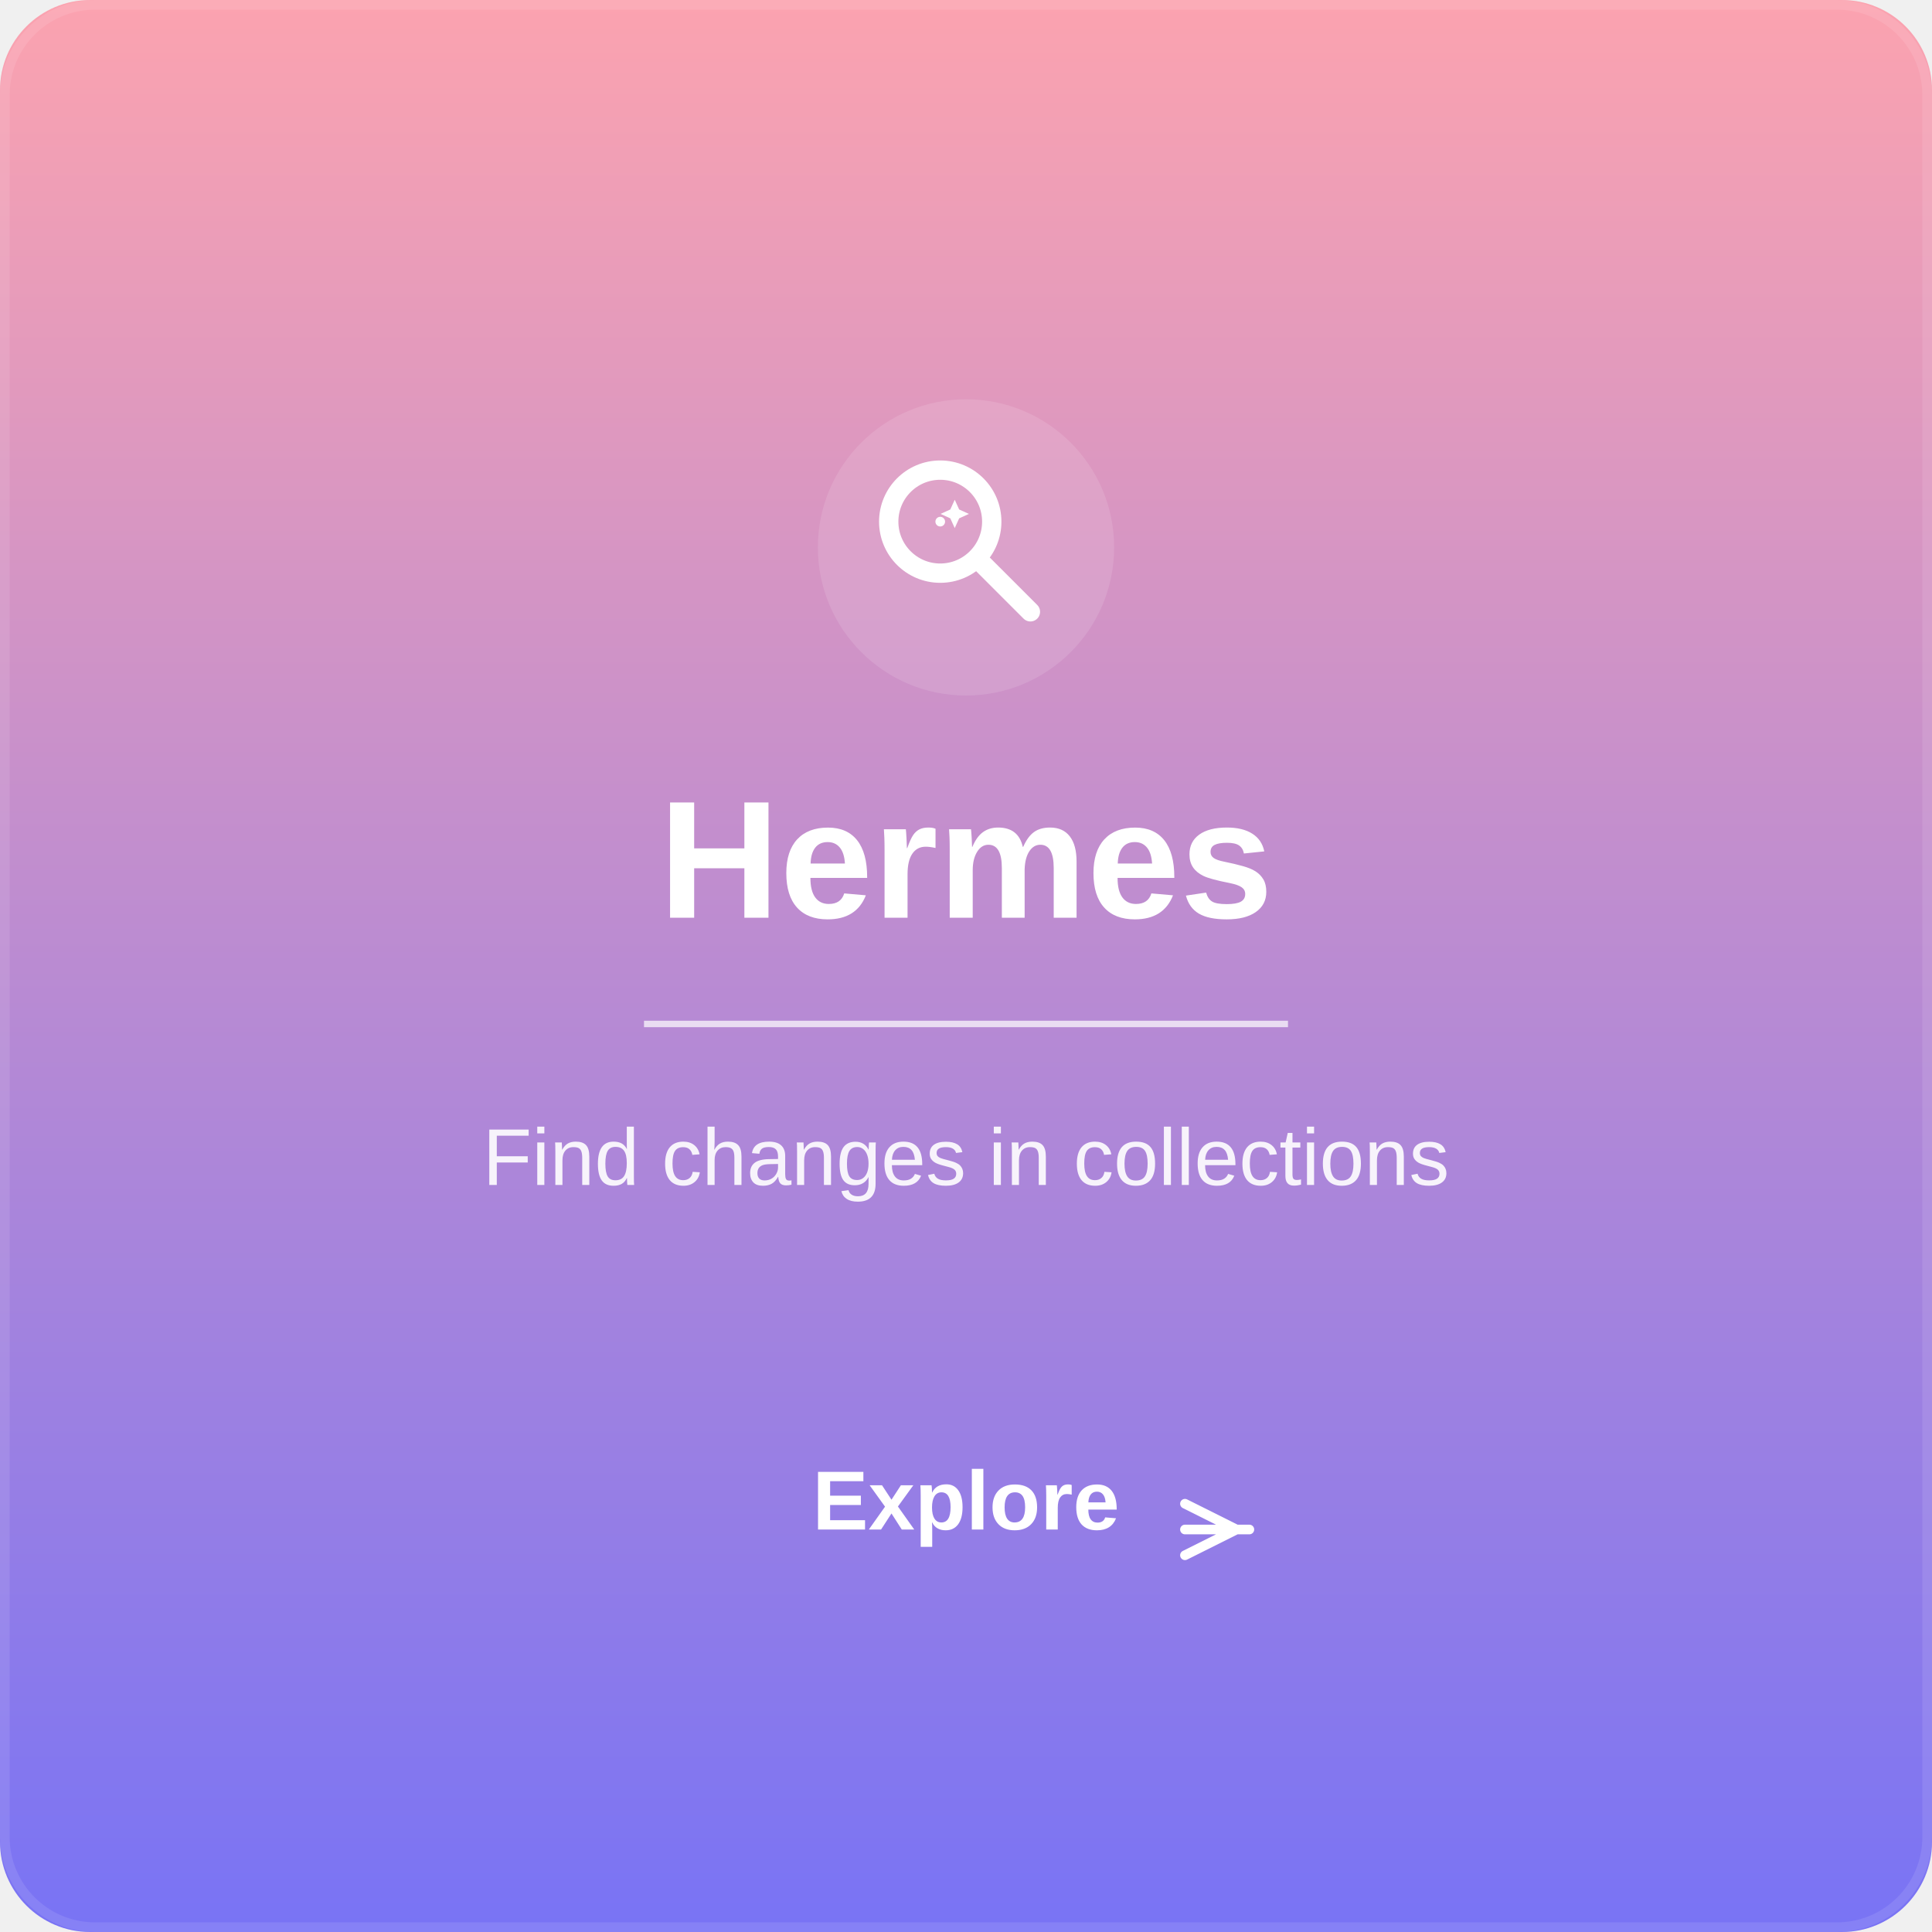
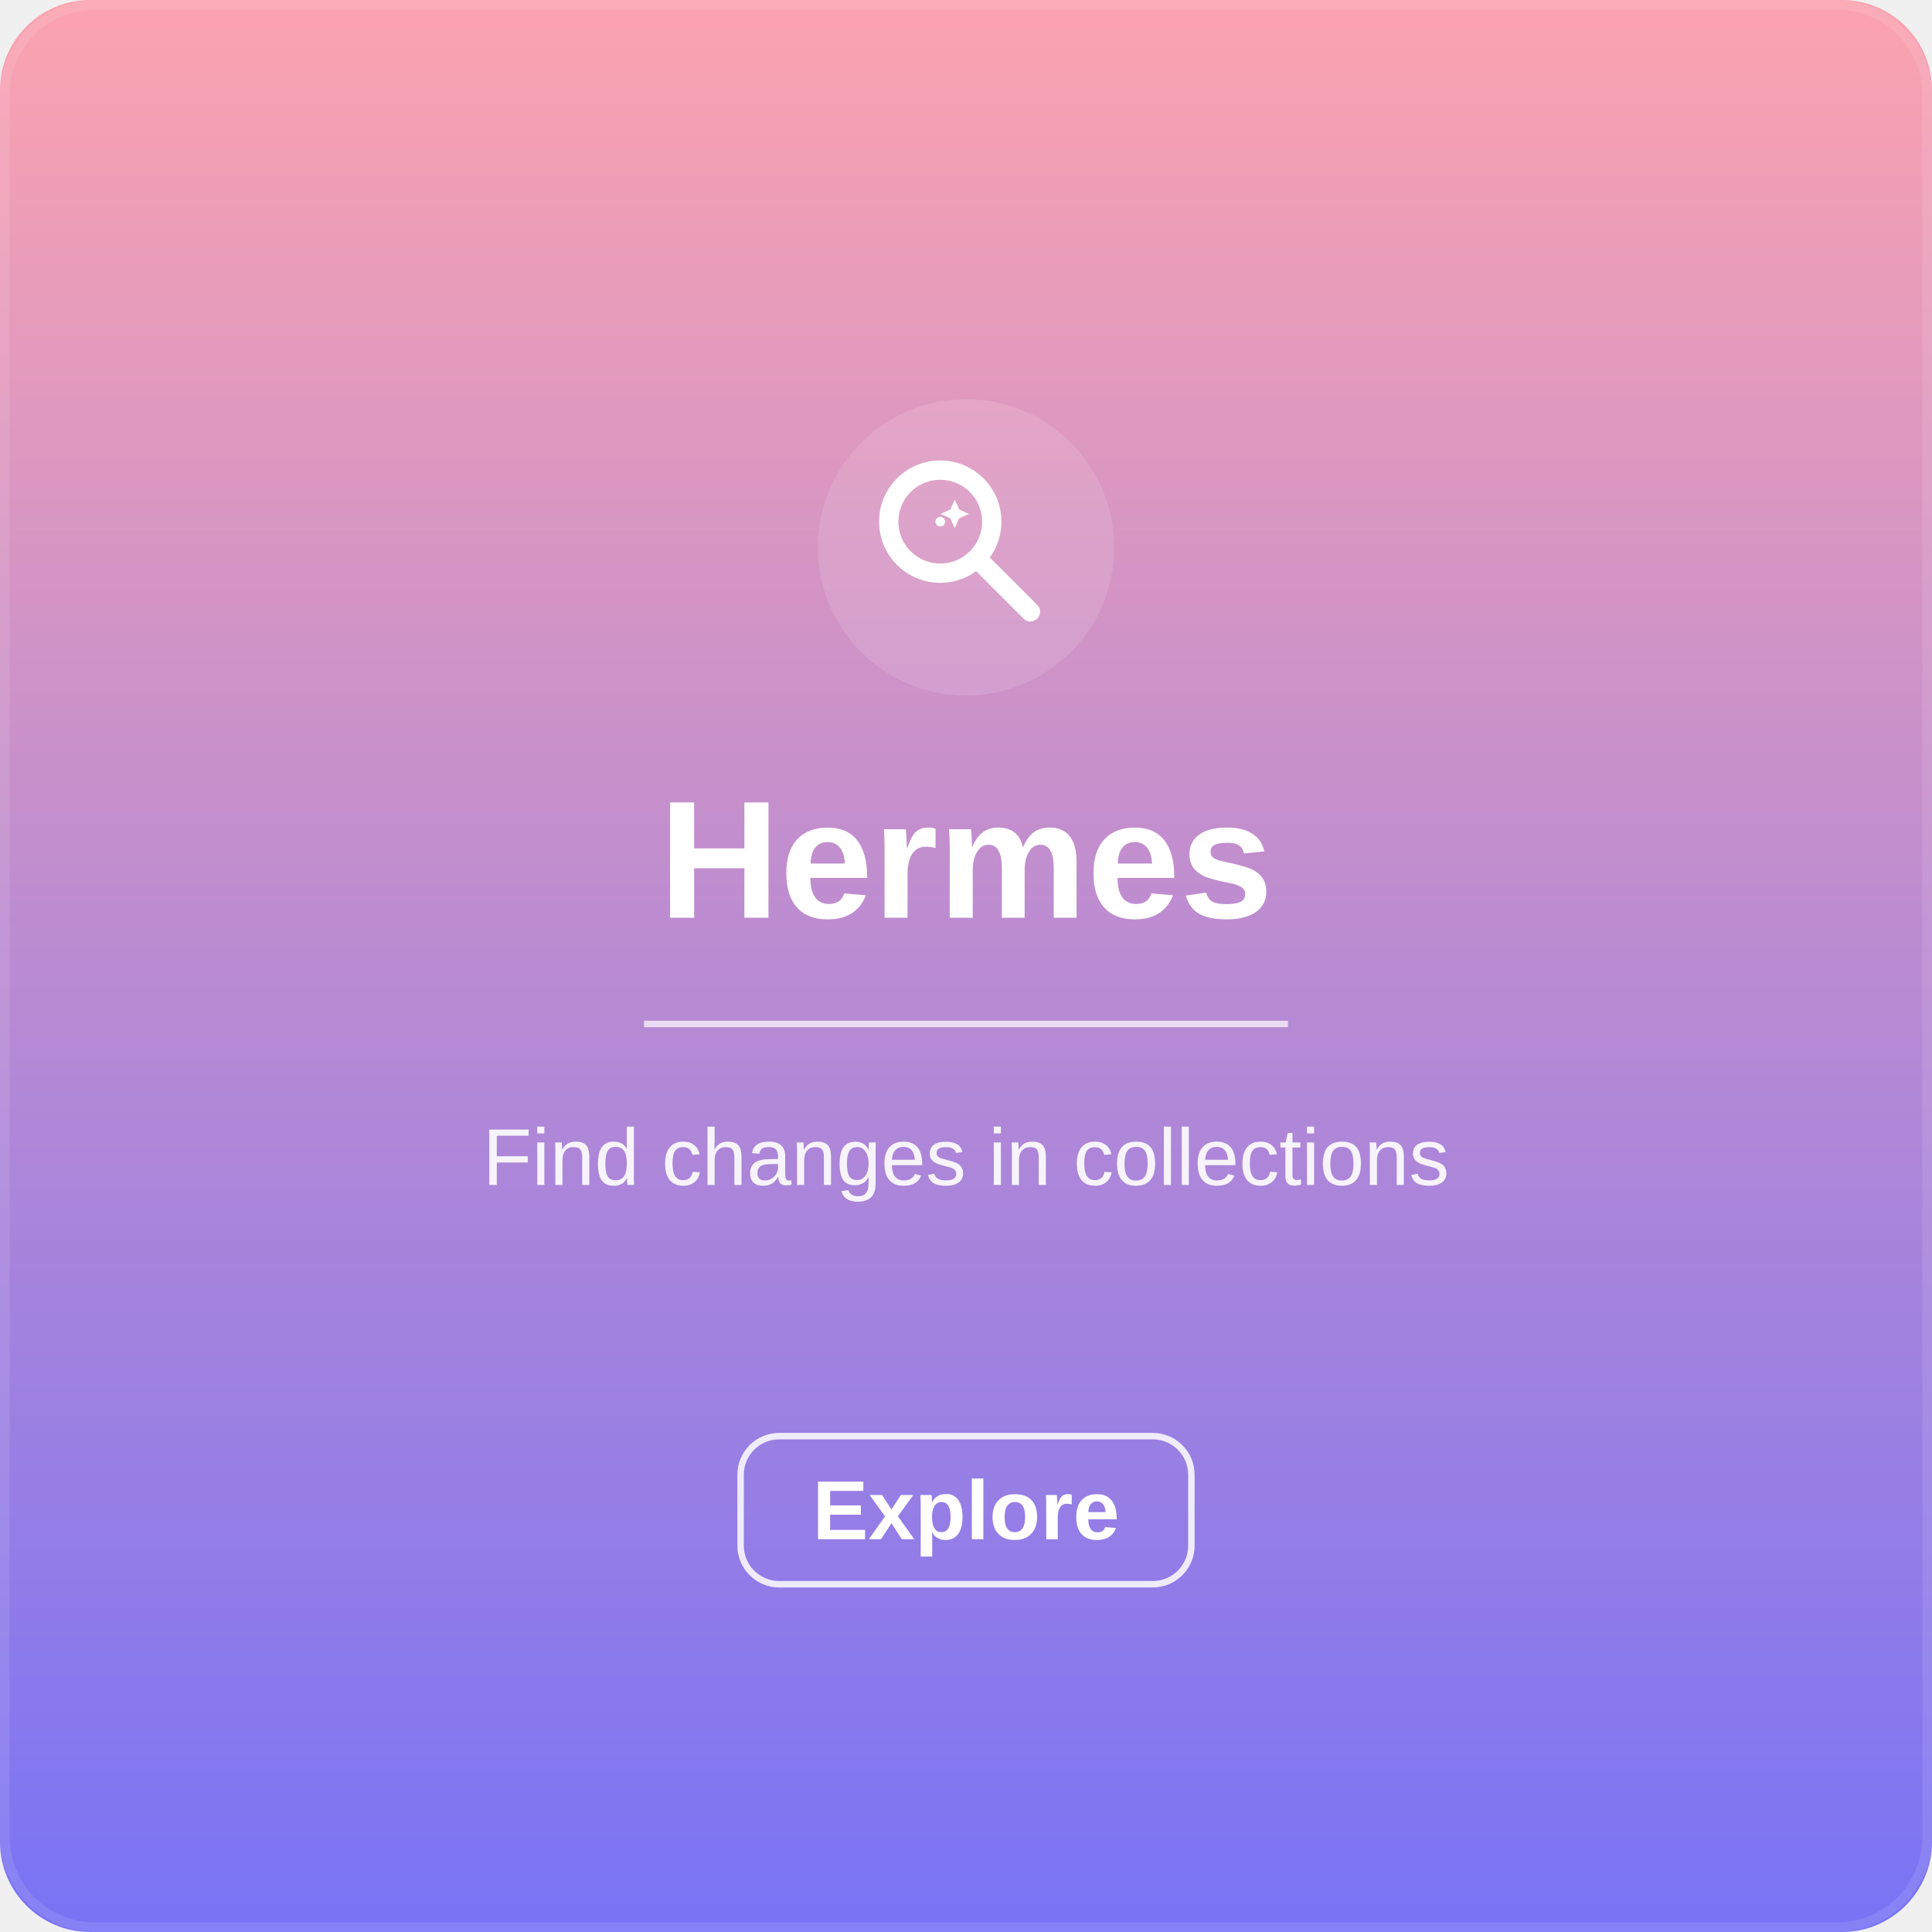
<svg xmlns="http://www.w3.org/2000/svg" width="600" height="600" viewBox="0 0 600 600">
  <defs>
    <linearGradient id="bgGradient" x1="0%" y1="0%" x2="0%" y2="100%">
      <stop offset="0%" stop-color="#FCA3AF" />
      <stop offset="100%" stop-color="#7873f5" />
    </linearGradient>
    <clipPath id="cardClip">
      <rect x="0" y="0" width="600" height="600" rx="28" ry="28" />
    </clipPath>
  </defs>
  <g clip-path="url(#cardClip)">
    <rect x="0" y="0" width="600" height="600" fill="url(#bgGradient)" />
    <circle cx="300" cy="170" r="46" fill="#FFFFFF" opacity="0.12" />
    <g transform="translate(300,170)">
      <g fill="none" stroke="#FFFFFF" stroke-width="6" stroke-linecap="round" stroke-linejoin="round">
        <circle cx="-8" cy="-8" r="16" />
        <line x1="4" y1="4" x2="20" y2="20" />
        <circle cx="-8" cy="-8" r="1.5" fill="#FFFFFF" stroke="none" />
      </g>
      <path d="M-10 -16 l2.5 5.5 L-2 -8 l-5.5 2.5 L-10 0 l-2.5 -5.5 L-18 -8 l5.5 -2.5 Z" fill="#FFFFFF" stroke="none" transform="translate(2,-6) scale(0.55)" />
    </g>
    <text x="300" y="285" text-anchor="middle" font-family="Arial, Helvetica, sans-serif" font-weight="800" font-size="52" fill="#FFFFFF">Hermes</text>
    <line x1="200" y1="318" x2="400" y2="318" stroke="#FFFFFF" stroke-width="2" opacity="0.7" />
    <text x="300" y="368" text-anchor="middle" font-family="Arial, Helvetica, sans-serif" font-weight="400" font-size="25" fill="#FFFFFF" opacity="0.9">Find changes in collections</text>
-     <text x="300" y="475" text-anchor="middle" font-family="Arial, Helvetica, sans-serif" font-weight="700" font-size="26" fill="#FFFFFF">Explore</text>
-     <path d="M368 467 l16 8 l-16 8 M368 475 h20" stroke="#FFFFFF" stroke-width="3" fill="none" stroke-linecap="round" stroke-linejoin="round" />
+     <rect x="230" y="446" width="140" height="46" rx="12" ry="12" fill="none" stroke="#FFFFFF" stroke-width="2" opacity="0.85" />
+     <text x="300" y="469" text-anchor="middle" dominant-baseline="central" font-family="Arial, Helvetica, sans-serif" font-weight="700" font-size="26" fill="#FFFFFF">Explore</text>
  </g>
  <rect x="1.5" y="1.5" width="597" height="597" rx="28" ry="28" fill="none" stroke="#FFFFFF" stroke-opacity="0.1" stroke-width="3" />
</svg>
